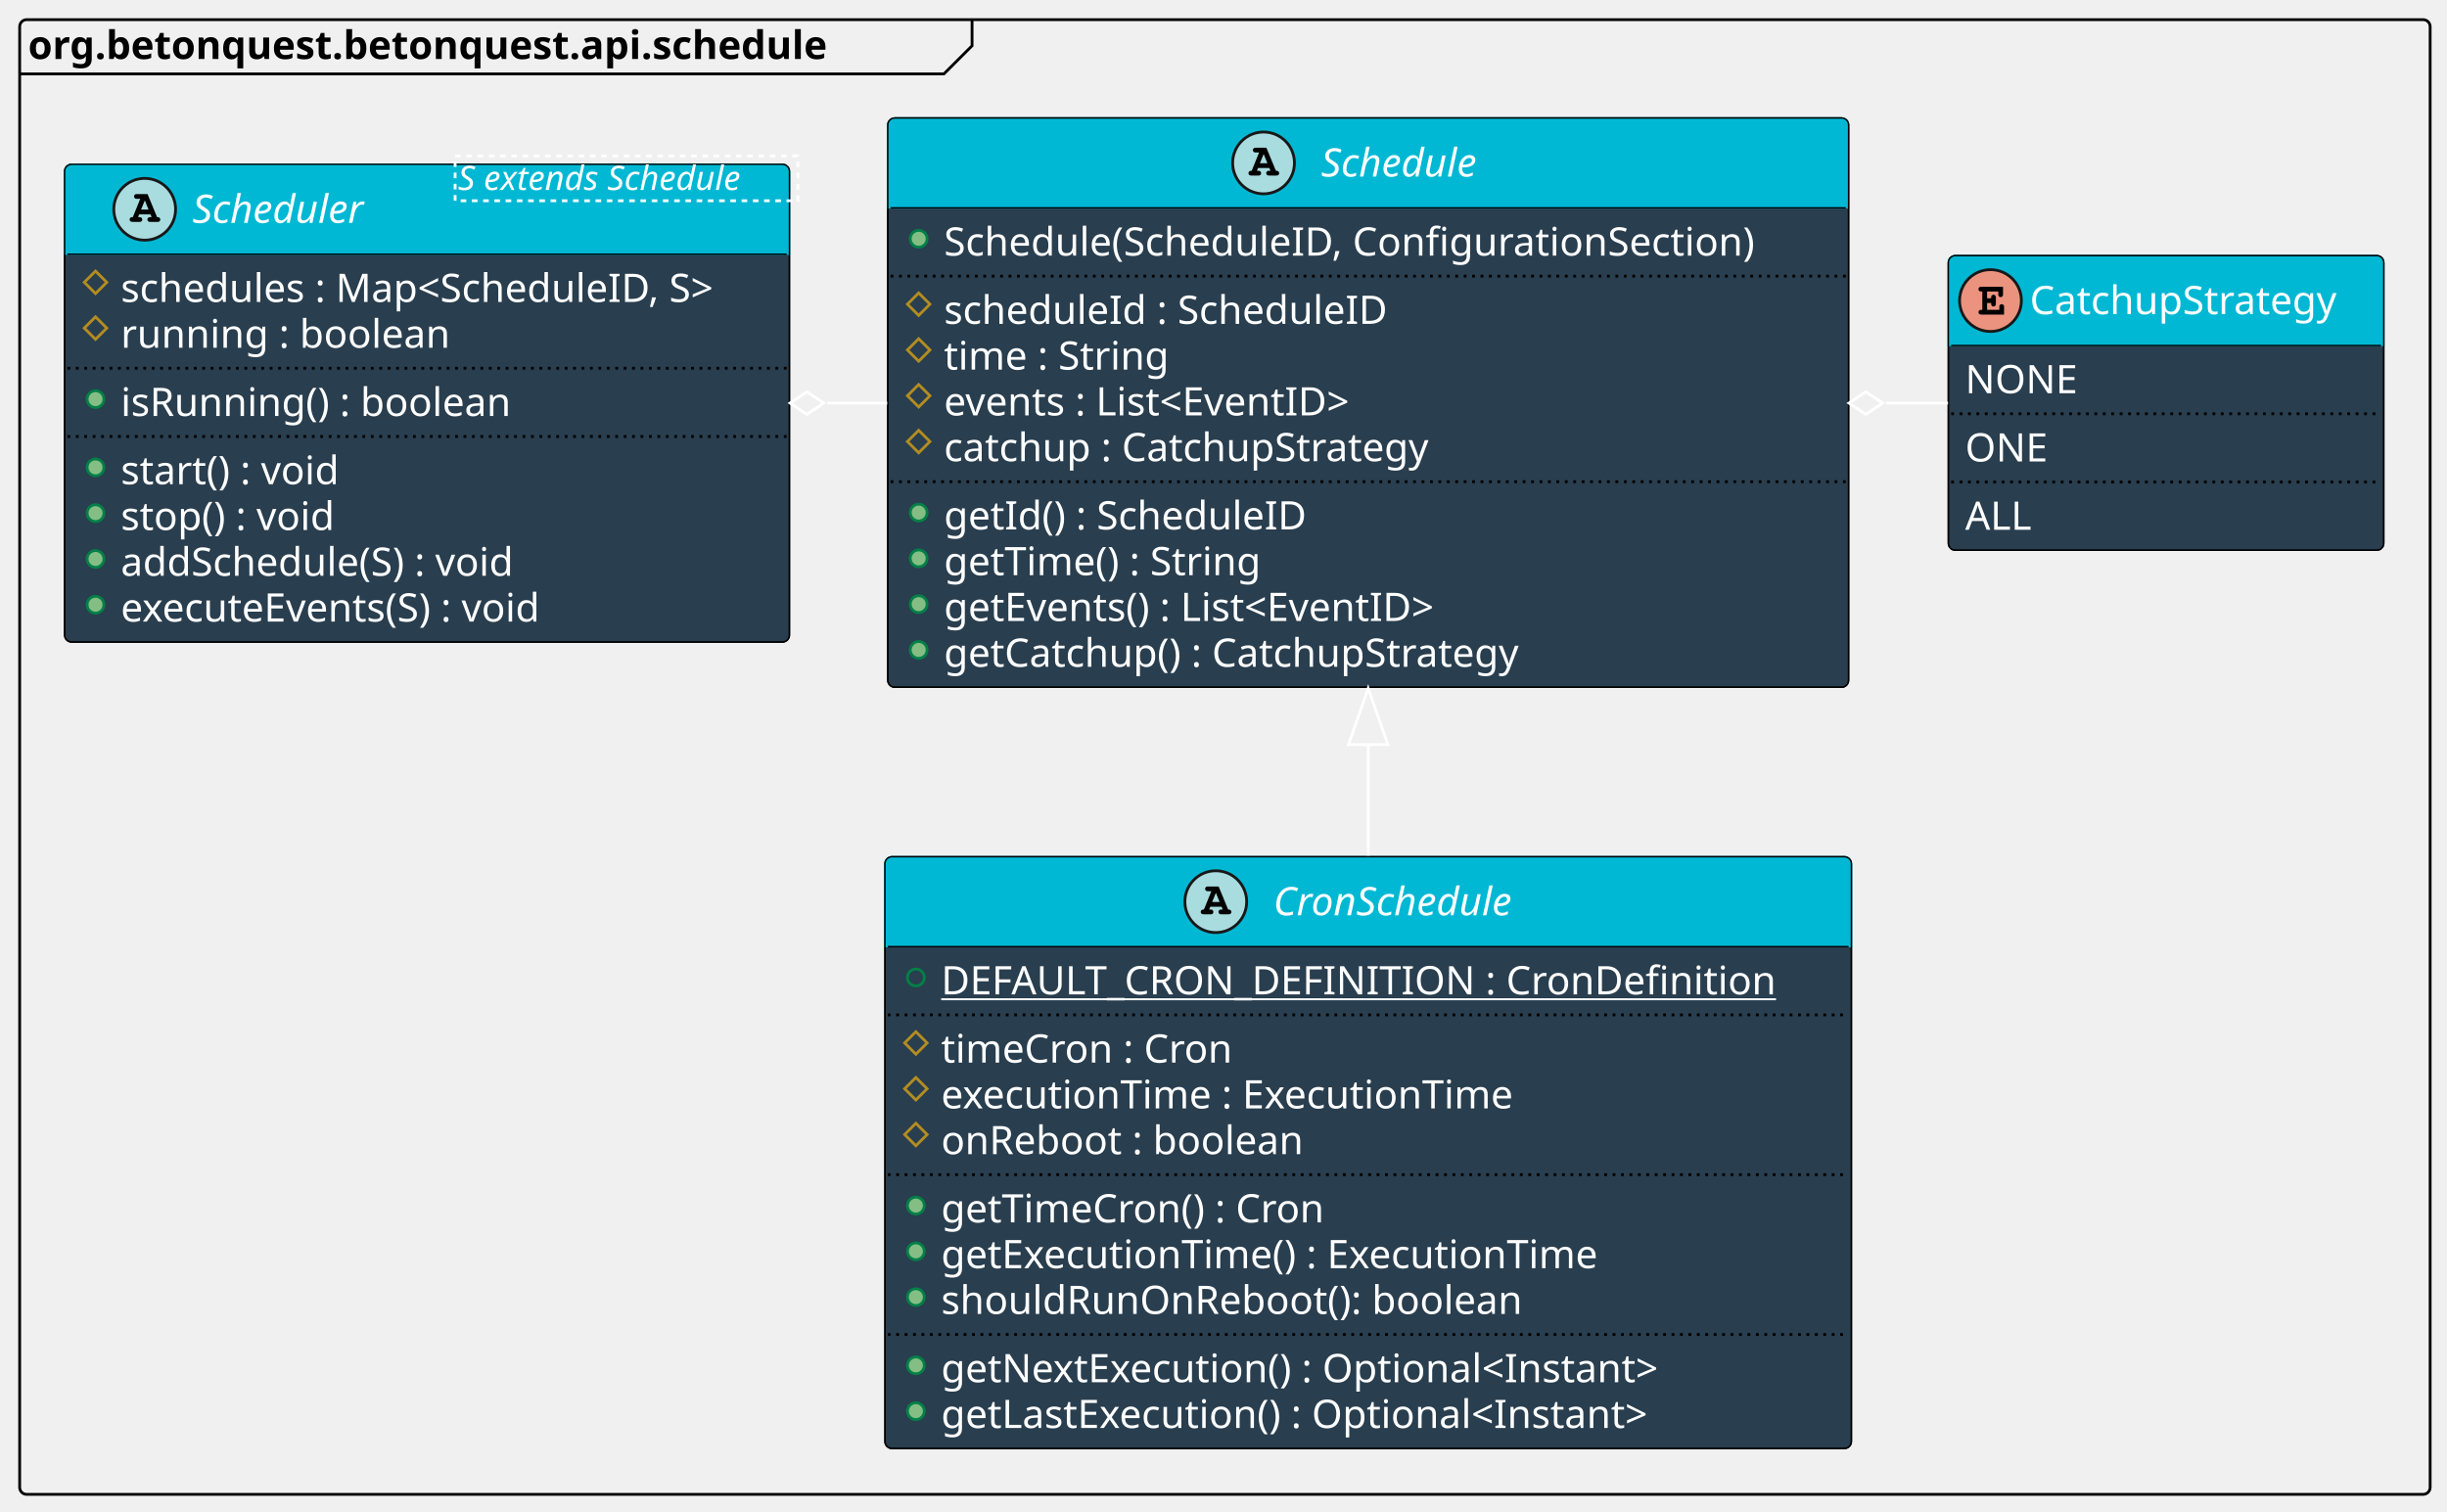
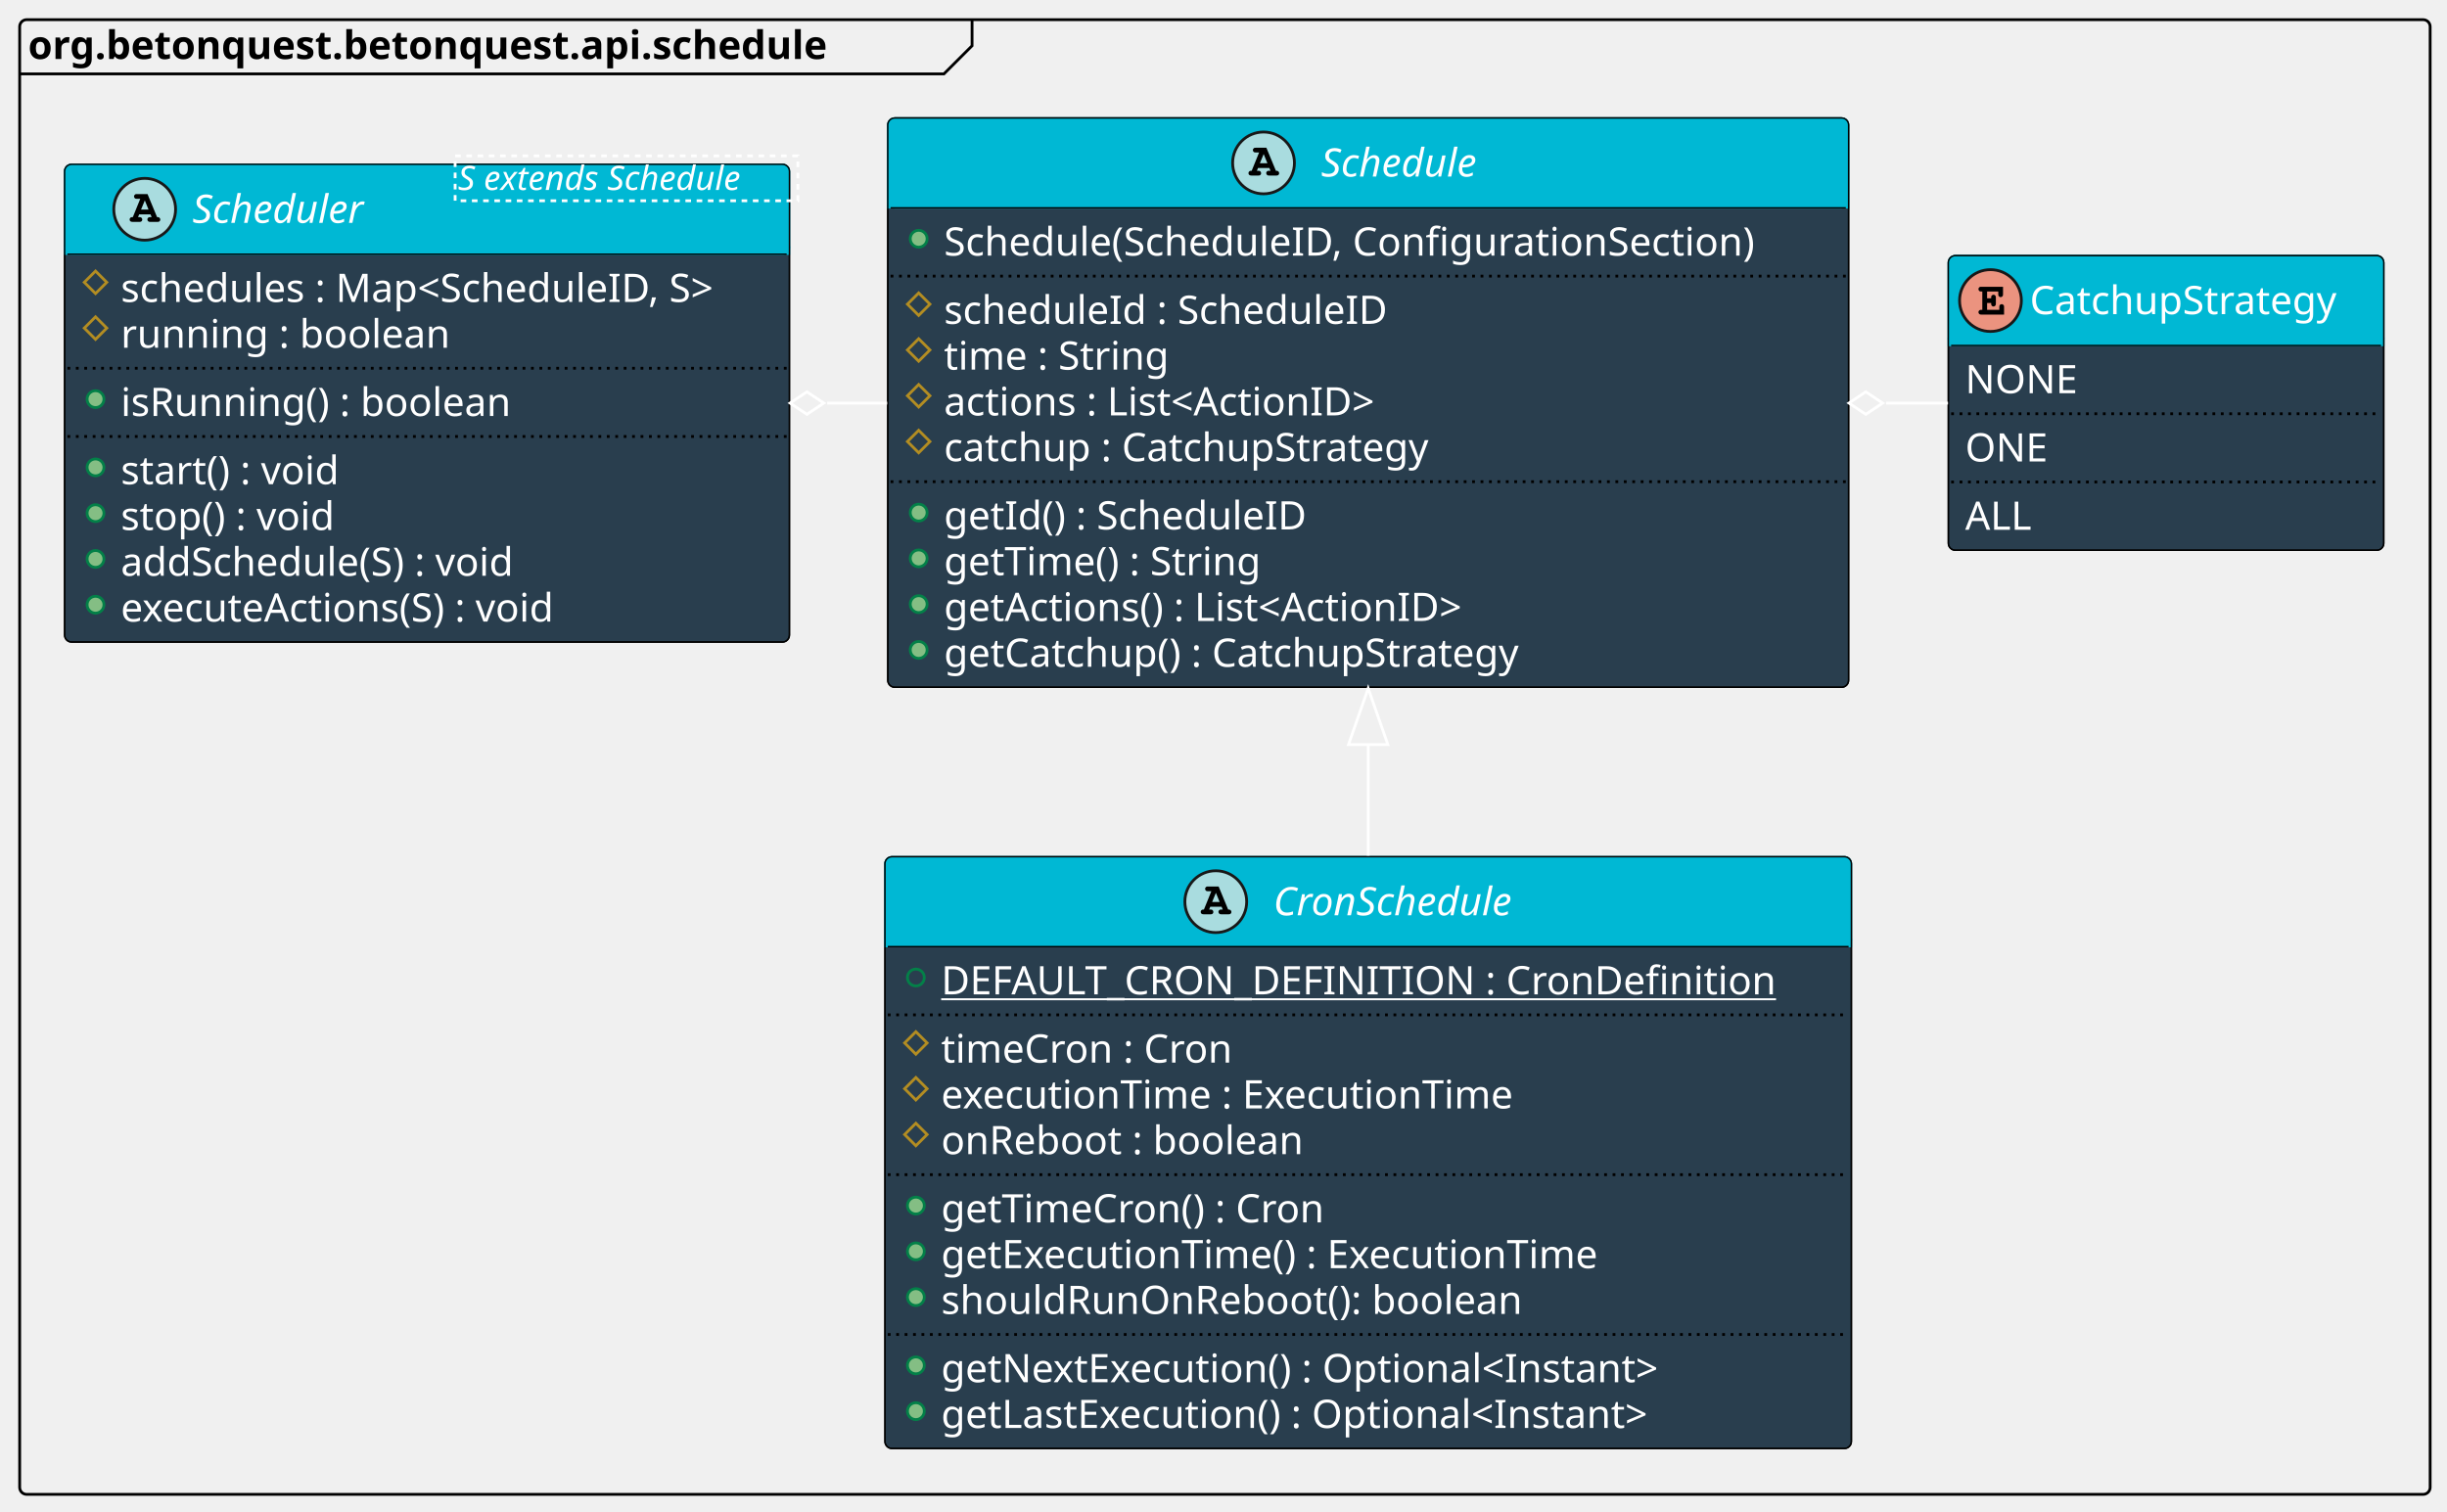
<svg xmlns="http://www.w3.org/2000/svg" contentStyleType="text/css" height="538px" preserveAspectRatio="none" style="width:871px;height:538px;background:#00000000;" version="1.1" viewBox="0 0 871 538" width="871px" zoomAndPan="magnify">
  <defs />
  <g>
    <g id="cluster_org.betonquest.betonquest.api.schedule">
      <rect height="525" rx="2.5" ry="2.5" style="stroke:#000000;stroke-width:1.0;fill:none;" width="858" x="7" y="7" />
      <path d="M346,7 L346,16.297 L336,26.297 L7,26.297 " fill="none" style="stroke:#000000;stroke-width:1.0;" />
-       <text fill="#000000" font-family="sans-serif" font-size="14" font-weight="bold" lengthAdjust="spacing" textLength="329" x="10" y="20.995">org.betonquest.betonquest.api.schedule</text>
+       <text fill="#000000" font-family="sans-serif" font-size="14" font-weight="bold" lengthAdjust="spacing" textLength="329" x="10" y="20.995">org.betonquest.betonquest.api.schedule
+       </text>
    </g>
    <g id="elem_Schedule">
      <rect codeLine="19" fill="#293E4E" height="202.672" id="Schedule" rx="2.5" ry="2.5" style="stroke:#000000;stroke-width:0.5;" width="342" x="316" y="42" />
      <rect fill="#00B8D4" height="32" rx="2.5" ry="2.5" style="stroke:#00B8D4;stroke-width:0.5;" width="342" x="316" y="42" />
      <rect fill="#00B8D4" height="2.5" style="stroke:#00B8D4;stroke-width:0.5;" width="342" x="316" y="71.5" />
      <rect codeLine="19" fill="none" height="202.672" id="Schedule" rx="2.5" ry="2.5" style="stroke:#000000;stroke-width:0.5;" width="342" x="316" y="42" />
      <ellipse cx="449.75" cy="58" fill="#A9DCDF" rx="11" ry="11" style="stroke:#181818;stroke-width:1.0;" />
      <path d="M451.828,59.812 L452.219,60.797 L451.828,60.797 C451.375,60.797 451.266,60.812 451.109,60.922 C450.859,61.078 450.703,61.359 450.703,61.656 C450.703,61.922 450.844,62.172 451.062,62.328 C451.203,62.453 451.406,62.5 451.828,62.5 L454.188,62.5 C454.547,62.5 454.766,62.469 454.906,62.375 C455.156,62.234 455.312,61.938 455.312,61.656 C455.312,61.375 455.172,61.125 454.953,60.969 C454.781,60.828 454.625,60.797 454.156,60.797 L450.766,52.594 L447.094,52.594 C446.641,52.594 446.516,52.609 446.359,52.703 C446.109,52.875 445.953,53.156 445.953,53.438 C445.953,53.719 446.094,53.969 446.312,54.141 C446.484,54.25 446.656,54.281 447.094,54.281 L448.172,54.281 L445.531,60.797 C445.109,60.797 444.953,60.812 444.797,60.922 C444.547,61.078 444.391,61.359 444.391,61.656 C444.391,62.219 444.766,62.5 445.516,62.5 L447.781,62.5 C448.141,62.5 448.359,62.469 448.484,62.375 C448.75,62.234 448.891,61.938 448.891,61.656 C448.891,61.375 448.766,61.125 448.547,60.953 C448.375,60.828 448.234,60.797 447.781,60.797 L447.391,60.797 L447.781,59.812 L451.828,59.812 Z M451.125,58.109 L448.453,58.109 L449.797,54.844 L451.125,58.109 Z " fill="#000000" />
-       <text fill="#FFFFFF" font-family="sans-serif" font-size="14" font-style="italic" lengthAdjust="spacing" textLength="66" x="470.25" y="62.847">Schedule</text>
+       <text fill="#FFFFFF" font-family="sans-serif" font-size="14" font-style="italic" lengthAdjust="spacing" textLength="66" x="470.25" y="62.847">Schedule
+       </text>
      <line style="stroke:#000000;stroke-width:0.5;" x1="317" x2="657" y1="74" y2="74" />
      <ellipse cx="327" cy="85" fill="#84BE84" rx="3" ry="3" style="stroke:#038048;stroke-width:1.0;" />
-       <text fill="#FFFFFF" font-family="sans-serif" font-size="14" lengthAdjust="spacing" textLength="316" x="336" y="90.995">Schedule(ScheduleID, ConfigurationSection)</text>
+       <text fill="#FFFFFF" font-family="sans-serif" font-size="14" lengthAdjust="spacing" textLength="316" x="336" y="90.995">Schedule(ScheduleID, ConfigurationSection)
+       </text>
      <line style="stroke:#000000;stroke-width:1.0;stroke-dasharray:1.0,2.0;" x1="317" x2="657" y1="98.297" y2="98.297" />
      <polygon fill="none" points="327,104.297,331,108.297,327,112.297,323,108.297" style="stroke:#B38D22;stroke-width:1.0;" />
-       <text fill="#FFFFFF" font-family="sans-serif" font-size="14" lengthAdjust="spacing" textLength="169" x="336" y="115.292">scheduleId : ScheduleID</text>
+       <text fill="#FFFFFF" font-family="sans-serif" font-size="14" lengthAdjust="spacing" textLength="169" x="336" y="115.292">scheduleId : ScheduleID
+       </text>
      <polygon fill="none" points="327,120.594,331,124.594,327,128.594,323,124.594" style="stroke:#B38D22;stroke-width:1.0;" />
-       <text fill="#FFFFFF" font-family="sans-serif" font-size="14" lengthAdjust="spacing" textLength="91" x="336" y="131.589">time : String</text>
+       <text fill="#FFFFFF" font-family="sans-serif" font-size="14" lengthAdjust="spacing" textLength="91" x="336" y="131.589">time : String
+       </text>
      <polygon fill="none" points="327,136.891,331,140.891,327,144.891,323,140.891" style="stroke:#B38D22;stroke-width:1.0;" />
-       <text fill="#FFFFFF" font-family="sans-serif" font-size="14" lengthAdjust="spacing" textLength="167" x="336" y="147.886">events : List&lt;EventID&gt;</text>
+       <text fill="#FFFFFF" font-family="sans-serif" font-size="14" lengthAdjust="spacing" textLength="167" x="336" y="147.886">actions : List&lt;ActionID&gt;
+       </text>
      <polygon fill="none" points="327,153.188,331,157.188,327,161.188,323,157.188" style="stroke:#B38D22;stroke-width:1.0;" />
-       <text fill="#FFFFFF" font-family="sans-serif" font-size="14" lengthAdjust="spacing" textLength="194" x="336" y="164.183">catchup : CatchupStrategy</text>
+       <text fill="#FFFFFF" font-family="sans-serif" font-size="14" lengthAdjust="spacing" textLength="194" x="336" y="164.183">catchup : CatchupStrategy
+       </text>
      <line style="stroke:#000000;stroke-width:1.0;stroke-dasharray:1.0,2.0;" x1="317" x2="657" y1="171.484" y2="171.484" />
      <ellipse cx="327" cy="182.484" fill="#84BE84" rx="3" ry="3" style="stroke:#038048;stroke-width:1.0;" />
-       <text fill="#FFFFFF" font-family="sans-serif" font-size="14" lengthAdjust="spacing" textLength="141" x="336" y="188.48">getId() : ScheduleID</text>
+       <text fill="#FFFFFF" font-family="sans-serif" font-size="14" lengthAdjust="spacing" textLength="141" x="336" y="188.48">getId() : ScheduleID
+       </text>
      <ellipse cx="327" cy="198.781" fill="#84BE84" rx="3" ry="3" style="stroke:#038048;stroke-width:1.0;" />
-       <text fill="#FFFFFF" font-family="sans-serif" font-size="14" lengthAdjust="spacing" textLength="128" x="336" y="204.776">getTime() : String</text>
+       <text fill="#FFFFFF" font-family="sans-serif" font-size="14" lengthAdjust="spacing" textLength="128" x="336" y="204.776">getTime() : String
+       </text>
      <ellipse cx="327" cy="215.078" fill="#84BE84" rx="3" ry="3" style="stroke:#038048;stroke-width:1.0;" />
-       <text fill="#FFFFFF" font-family="sans-serif" font-size="14" lengthAdjust="spacing" textLength="202" x="336" y="221.073">getEvents() : List&lt;EventID&gt;</text>
+       <text fill="#FFFFFF" font-family="sans-serif" font-size="14" lengthAdjust="spacing" textLength="202" x="336" y="221.073">getActions() : List&lt;ActionID&gt;
+       </text>
      <ellipse cx="327" cy="231.375" fill="#84BE84" rx="3" ry="3" style="stroke:#038048;stroke-width:1.0;" />
-       <text fill="#FFFFFF" font-family="sans-serif" font-size="14" lengthAdjust="spacing" textLength="231" x="336" y="237.37">getCatchup() : CatchupStrategy</text>
+       <text fill="#FFFFFF" font-family="sans-serif" font-size="14" lengthAdjust="spacing" textLength="231" x="336" y="237.37">getCatchup() : CatchupStrategy
+       </text>
    </g>
    <g id="elem_CatchupStrategy">
      <rect codeLine="33" fill="#293E4E" height="104.891" id="CatchupStrategy" rx="2.5" ry="2.5" style="stroke:#000000;stroke-width:0.5;" width="155" x="693.5" y="91" />
      <rect fill="#00B8D4" height="32" rx="2.5" ry="2.5" style="stroke:#00B8D4;stroke-width:0.5;" width="155" x="693.5" y="91" />
      <rect fill="#00B8D4" height="2.5" style="stroke:#00B8D4;stroke-width:0.5;" width="155" x="693.5" y="120.5" />
      <rect codeLine="33" fill="none" height="104.891" id="CatchupStrategy" rx="2.5" ry="2.5" style="stroke:#000000;stroke-width:0.5;" width="155" x="693.5" y="91" />
      <ellipse cx="708.5" cy="107" fill="#EB937F" rx="11" ry="11" style="stroke:#181818;stroke-width:1.0;" />
      <path d="M707.297,107.875 L708.75,107.875 L708.75,107.984 C708.75,108.391 708.781,108.547 708.859,108.703 C709.016,108.953 709.297,109.109 709.594,109.109 C709.844,109.109 710.109,108.969 710.266,108.75 C710.391,108.594 710.422,108.438 710.422,107.984 L710.422,106.062 C710.422,105.906 710.422,105.859 710.406,105.703 C710.344,105.234 710.031,104.922 709.578,104.922 C709.328,104.922 709.062,105.062 708.891,105.281 C708.781,105.453 708.75,105.609 708.75,106.062 L708.75,106.188 L707.297,106.188 L707.297,103.781 L711.281,103.781 L711.281,104.641 C711.281,105.047 711.312,105.219 711.391,105.375 C711.562,105.625 711.844,105.781 712.125,105.781 C712.391,105.781 712.656,105.641 712.828,105.422 C712.938,105.25 712.969,105.109 712.969,104.641 L712.969,102.094 L705.344,102.094 C704.906,102.094 704.781,102.109 704.625,102.203 C704.375,102.359 704.219,102.656 704.219,102.938 C704.219,103.219 704.359,103.469 704.578,103.641 C704.734,103.75 704.922,103.781 705.344,103.781 L705.594,103.781 L705.594,110.297 L705.344,110.297 C704.938,110.297 704.781,110.312 704.625,110.422 C704.375,110.594 704.219,110.859 704.219,111.156 C704.219,111.422 704.359,111.672 704.578,111.828 C704.719,111.953 704.953,112 705.344,112 L713.344,112 L713.344,109.422 C713.344,108.984 713.312,108.844 713.234,108.688 C713.062,108.438 712.781,108.281 712.5,108.281 C712.234,108.281 711.969,108.391 711.797,108.641 C711.688,108.797 711.656,108.938 711.656,109.422 L711.656,110.297 L707.297,110.297 L707.297,107.875 Z " fill="#000000" />
-       <text fill="#FFFFFF" font-family="sans-serif" font-size="14" lengthAdjust="spacing" textLength="123" x="722.5" y="111.847">CatchupStrategy</text>
+       <text fill="#FFFFFF" font-family="sans-serif" font-size="14" lengthAdjust="spacing" textLength="123" x="722.5" y="111.847">CatchupStrategy
+       </text>
      <line style="stroke:#000000;stroke-width:0.5;" x1="694.5" x2="847.5" y1="123" y2="123" />
-       <text fill="#FFFFFF" font-family="sans-serif" font-size="14" lengthAdjust="spacing" textLength="40" x="699.5" y="139.995">NONE</text>
+       <text fill="#FFFFFF" font-family="sans-serif" font-size="14" lengthAdjust="spacing" textLength="40" x="699.5" y="139.995">NONE
+       </text>
      <line style="stroke:#000000;stroke-width:1.0;stroke-dasharray:1.0,2.0;" x1="694.5" x2="847.5" y1="147.297" y2="147.297" />
-       <text fill="#FFFFFF" font-family="sans-serif" font-size="14" lengthAdjust="spacing" textLength="30" x="699.5" y="164.292">ONE</text>
+       <text fill="#FFFFFF" font-family="sans-serif" font-size="14" lengthAdjust="spacing" textLength="30" x="699.5" y="164.292">ONE
+       </text>
      <line style="stroke:#000000;stroke-width:1.0;stroke-dasharray:1.0,2.0;" x1="694.5" x2="847.5" y1="171.594" y2="171.594" />
-       <text fill="#FFFFFF" font-family="sans-serif" font-size="14" lengthAdjust="spacing" textLength="26" x="699.5" y="188.589">ALL</text>
+       <text fill="#FFFFFF" font-family="sans-serif" font-size="14" lengthAdjust="spacing" textLength="26" x="699.5" y="188.589">ALL
+       </text>
    </g>
    <g id="elem_CronSchedule">
      <rect codeLine="41" fill="#293E4E" height="210.672" id="CronSchedule" rx="2.5" ry="2.5" style="stroke:#000000;stroke-width:0.5;" width="344" x="315" y="305" />
      <rect fill="#00B8D4" height="32" rx="2.5" ry="2.5" style="stroke:#00B8D4;stroke-width:0.5;" width="344" x="315" y="305" />
      <rect fill="#00B8D4" height="2.5" style="stroke:#00B8D4;stroke-width:0.5;" width="344" x="315" y="334.5" />
      <rect codeLine="41" fill="none" height="210.672" id="CronSchedule" rx="2.5" ry="2.5" style="stroke:#000000;stroke-width:0.5;" width="344" x="315" y="305" />
      <ellipse cx="432.75" cy="321" fill="#A9DCDF" rx="11" ry="11" style="stroke:#181818;stroke-width:1.0;" />
      <path d="M434.828,322.812 L435.219,323.797 L434.828,323.797 C434.375,323.797 434.266,323.812 434.109,323.922 C433.859,324.078 433.703,324.359 433.703,324.656 C433.703,324.922 433.844,325.172 434.062,325.328 C434.203,325.453 434.406,325.5 434.828,325.5 L437.188,325.5 C437.547,325.5 437.766,325.469 437.906,325.375 C438.156,325.234 438.312,324.938 438.312,324.656 C438.312,324.375 438.172,324.125 437.953,323.969 C437.781,323.828 437.625,323.797 437.156,323.797 L433.766,315.594 L430.094,315.594 C429.641,315.594 429.516,315.609 429.359,315.703 C429.109,315.875 428.953,316.156 428.953,316.438 C428.953,316.719 429.094,316.969 429.312,317.141 C429.484,317.25 429.656,317.281 430.094,317.281 L431.172,317.281 L428.531,323.797 C428.109,323.797 427.953,323.812 427.797,323.922 C427.547,324.078 427.391,324.359 427.391,324.656 C427.391,325.219 427.766,325.5 428.516,325.5 L430.781,325.5 C431.141,325.5 431.359,325.469 431.484,325.375 C431.75,325.234 431.891,324.938 431.891,324.656 C431.891,324.375 431.766,324.125 431.547,323.953 C431.375,323.828 431.234,323.797 430.781,323.797 L430.391,323.797 L430.781,322.812 L434.828,322.812 Z M434.125,321.109 L431.453,321.109 L432.797,317.844 L434.125,321.109 Z " fill="#000000" />
-       <text fill="#FFFFFF" font-family="sans-serif" font-size="14" font-style="italic" lengthAdjust="spacing" textLength="100" x="453.25" y="325.847">CronSchedule</text>
+       <text fill="#FFFFFF" font-family="sans-serif" font-size="14" font-style="italic" lengthAdjust="spacing" textLength="100" x="453.25" y="325.847">CronSchedule
+       </text>
      <line style="stroke:#000000;stroke-width:0.5;" x1="316" x2="658" y1="337" y2="337" />
      <ellipse cx="326" cy="348" fill="none" rx="3" ry="3" style="stroke:#038048;stroke-width:1.0;" />
-       <text fill="#FFFFFF" font-family="sans-serif" font-size="14" lengthAdjust="spacing" text-decoration="underline" textLength="318" x="335" y="353.995">DEFAULT_CRON_DEFINITION : CronDefinition</text>
+       <text fill="#FFFFFF" font-family="sans-serif" font-size="14" lengthAdjust="spacing" text-decoration="underline" textLength="318" x="335" y="353.995">DEFAULT_CRON_DEFINITION : CronDefinition
+       </text>
      <line style="stroke:#000000;stroke-width:1.0;stroke-dasharray:1.0,2.0;" x1="316" x2="658" y1="361.297" y2="361.297" />
      <polygon fill="none" points="326,367.297,330,371.297,326,375.297,322,371.297" style="stroke:#B38D22;stroke-width:1.0;" />
-       <text fill="#FFFFFF" font-family="sans-serif" font-size="14" lengthAdjust="spacing" textLength="115" x="335" y="378.292">timeCron : Cron</text>
+       <text fill="#FFFFFF" font-family="sans-serif" font-size="14" lengthAdjust="spacing" textLength="115" x="335" y="378.292">timeCron : Cron
+       </text>
      <polygon fill="none" points="326,383.594,330,387.594,326,391.594,322,387.594" style="stroke:#B38D22;stroke-width:1.0;" />
-       <text fill="#FFFFFF" font-family="sans-serif" font-size="14" lengthAdjust="spacing" textLength="227" x="335" y="394.589">executionTime : ExecutionTime</text>
+       <text fill="#FFFFFF" font-family="sans-serif" font-size="14" lengthAdjust="spacing" textLength="227" x="335" y="394.589">executionTime : ExecutionTime
+       </text>
      <polygon fill="none" points="326,399.891,330,403.891,326,407.891,322,403.891" style="stroke:#B38D22;stroke-width:1.0;" />
-       <text fill="#FFFFFF" font-family="sans-serif" font-size="14" lengthAdjust="spacing" textLength="143" x="335" y="410.886">onReboot : boolean</text>
+       <text fill="#FFFFFF" font-family="sans-serif" font-size="14" lengthAdjust="spacing" textLength="143" x="335" y="410.886">onReboot : boolean
+       </text>
      <line style="stroke:#000000;stroke-width:1.0;stroke-dasharray:1.0,2.0;" x1="316" x2="658" y1="418.188" y2="418.188" />
      <ellipse cx="326" cy="429.188" fill="#84BE84" rx="3" ry="3" style="stroke:#038048;stroke-width:1.0;" />
-       <text fill="#FFFFFF" font-family="sans-serif" font-size="14" lengthAdjust="spacing" textLength="152" x="335" y="435.183">getTimeCron() : Cron</text>
+       <text fill="#FFFFFF" font-family="sans-serif" font-size="14" lengthAdjust="spacing" textLength="152" x="335" y="435.183">getTimeCron() : Cron
+       </text>
      <ellipse cx="326" cy="445.484" fill="#84BE84" rx="3" ry="3" style="stroke:#038048;stroke-width:1.0;" />
-       <text fill="#FFFFFF" font-family="sans-serif" font-size="14" lengthAdjust="spacing" textLength="262" x="335" y="451.479">getExecutionTime() : ExecutionTime</text>
+       <text fill="#FFFFFF" font-family="sans-serif" font-size="14" lengthAdjust="spacing" textLength="262" x="335" y="451.479">getExecutionTime() : ExecutionTime
+       </text>
      <ellipse cx="326" cy="461.781" fill="#84BE84" rx="3" ry="3" style="stroke:#038048;stroke-width:1.0;" />
-       <text fill="#FFFFFF" font-family="sans-serif" font-size="14" lengthAdjust="spacing" textLength="224" x="335" y="467.776">shouldRunOnReboot(): boolean</text>
+       <text fill="#FFFFFF" font-family="sans-serif" font-size="14" lengthAdjust="spacing" textLength="224" x="335" y="467.776">shouldRunOnReboot(): boolean
+       </text>
      <line style="stroke:#000000;stroke-width:1.0;stroke-dasharray:1.0,2.0;" x1="316" x2="658" y1="475.078" y2="475.078" />
      <ellipse cx="326" cy="486.078" fill="#84BE84" rx="3" ry="3" style="stroke:#038048;stroke-width:1.0;" />
-       <text fill="#FFFFFF" font-family="sans-serif" font-size="14" lengthAdjust="spacing" textLength="288" x="335" y="492.073">getNextExecution() : Optional&lt;Instant&gt;</text>
+       <text fill="#FFFFFF" font-family="sans-serif" font-size="14" lengthAdjust="spacing" textLength="288" x="335" y="492.073">getNextExecution() : Optional&lt;Instant&gt;
+       </text>
      <ellipse cx="326" cy="502.375" fill="#84BE84" rx="3" ry="3" style="stroke:#038048;stroke-width:1.0;" />
-       <text fill="#FFFFFF" font-family="sans-serif" font-size="14" lengthAdjust="spacing" textLength="284" x="335" y="508.37">getLastExecution() : Optional&lt;Instant&gt;</text>
+       <text fill="#FFFFFF" font-family="sans-serif" font-size="14" lengthAdjust="spacing" textLength="284" x="335" y="508.37">getLastExecution() : Optional&lt;Instant&gt;
+       </text>
    </g>
    <g id="elem_Scheduler">
      <rect codeLine="56" fill="#293E4E" height="170.078" id="Scheduler" rx="2.5" ry="2.5" style="stroke:#000000;stroke-width:0.5;" width="258" x="23" y="58.5" />
      <rect fill="#00B8D4" height="32" rx="2.5" ry="2.5" style="stroke:#00B8D4;stroke-width:0.5;" width="258" x="23" y="58.5" />
      <rect fill="#00B8D4" height="2.5" style="stroke:#00B8D4;stroke-width:0.5;" width="258" x="23" y="88" />
      <rect codeLine="56" fill="none" height="170.078" id="Scheduler" rx="2.5" ry="2.5" style="stroke:#000000;stroke-width:0.5;" width="258" x="23" y="58.5" />
      <ellipse cx="51.5" cy="74.5" fill="#A9DCDF" rx="11" ry="11" style="stroke:#181818;stroke-width:1.0;" />
      <path d="M53.578,76.312 L53.969,77.297 L53.578,77.297 C53.125,77.297 53.016,77.312 52.859,77.422 C52.609,77.578 52.453,77.859 52.453,78.156 C52.453,78.422 52.594,78.672 52.812,78.828 C52.953,78.953 53.156,79 53.578,79 L55.938,79 C56.297,79 56.516,78.969 56.656,78.875 C56.906,78.734 57.062,78.438 57.062,78.156 C57.062,77.875 56.922,77.625 56.703,77.469 C56.531,77.328 56.375,77.297 55.906,77.297 L52.516,69.094 L48.844,69.094 C48.391,69.094 48.266,69.109 48.109,69.203 C47.859,69.375 47.703,69.656 47.703,69.938 C47.703,70.219 47.844,70.469 48.062,70.641 C48.234,70.75 48.406,70.781 48.844,70.781 L49.922,70.781 L47.281,77.297 C46.859,77.297 46.703,77.312 46.547,77.422 C46.297,77.578 46.141,77.859 46.141,78.156 C46.141,78.719 46.516,79 47.266,79 L49.531,79 C49.891,79 50.109,78.969 50.234,78.875 C50.5,78.734 50.641,78.438 50.641,78.156 C50.641,77.875 50.516,77.625 50.297,77.453 C50.125,77.328 49.984,77.297 49.531,77.297 L49.141,77.297 L49.531,76.312 L53.578,76.312 Z M52.875,74.609 L50.203,74.609 L51.547,71.344 L52.875,74.609 Z " fill="#000000" />
-       <text fill="#FFFFFF" font-family="sans-serif" font-size="14" font-style="italic" lengthAdjust="spacing" textLength="72" x="68.5" y="79.347">Scheduler</text>
+       <text fill="#FFFFFF" font-family="sans-serif" font-size="14" font-style="italic" lengthAdjust="spacing" textLength="72" x="68.5" y="79.347">Scheduler
+       </text>
      <rect height="15.969" style="stroke:#FFFFFF;stroke-width:1.0;fill:none;stroke-dasharray:2.0,2.0;" width="122" x="162" y="55.5" />
-       <text fill="#FFFFFF" font-family="sans-serif" font-size="12" font-style="italic" lengthAdjust="spacing" textLength="120" x="163" y="67.639">S extends Schedule</text>
+       <text fill="#FFFFFF" font-family="sans-serif" font-size="12" font-style="italic" lengthAdjust="spacing" textLength="120" x="163" y="67.639">S extends Schedule
+       </text>
      <line style="stroke:#000000;stroke-width:0.5;" x1="24" x2="280" y1="90.5" y2="90.5" />
      <polygon fill="none" points="34,96.5,38,100.5,34,104.5,30,100.5" style="stroke:#B38D22;stroke-width:1.0;" />
-       <text fill="#FFFFFF" font-family="sans-serif" font-size="14" lengthAdjust="spacing" textLength="232" x="43" y="107.495">schedules : Map&lt;ScheduleID, S&gt;</text>
+       <text fill="#FFFFFF" font-family="sans-serif" font-size="14" lengthAdjust="spacing" textLength="232" x="43" y="107.495">schedules : Map&lt;ScheduleID, S&gt;
+       </text>
      <polygon fill="none" points="34,112.797,38,116.797,34,120.797,30,116.797" style="stroke:#B38D22;stroke-width:1.0;" />
-       <text fill="#FFFFFF" font-family="sans-serif" font-size="14" lengthAdjust="spacing" textLength="125" x="43" y="123.792">running : boolean</text>
+       <text fill="#FFFFFF" font-family="sans-serif" font-size="14" lengthAdjust="spacing" textLength="125" x="43" y="123.792">running : boolean
+       </text>
      <line style="stroke:#000000;stroke-width:1.0;stroke-dasharray:1.0,2.0;" x1="24" x2="280" y1="131.094" y2="131.094" />
      <ellipse cx="34" cy="142.094" fill="#84BE84" rx="3" ry="3" style="stroke:#038048;stroke-width:1.0;" />
-       <text fill="#FFFFFF" font-family="sans-serif" font-size="14" lengthAdjust="spacing" textLength="150" x="43" y="148.089">isRunning() : boolean</text>
+       <text fill="#FFFFFF" font-family="sans-serif" font-size="14" lengthAdjust="spacing" textLength="150" x="43" y="148.089">isRunning() : boolean
+       </text>
      <line style="stroke:#000000;stroke-width:1.0;stroke-dasharray:1.0,2.0;" x1="24" x2="280" y1="155.391" y2="155.391" />
      <ellipse cx="34" cy="166.391" fill="#84BE84" rx="3" ry="3" style="stroke:#038048;stroke-width:1.0;" />
-       <text fill="#FFFFFF" font-family="sans-serif" font-size="14" lengthAdjust="spacing" textLength="88" x="43" y="172.386">start() : void</text>
+       <text fill="#FFFFFF" font-family="sans-serif" font-size="14" lengthAdjust="spacing" textLength="88" x="43" y="172.386">start() : void
+       </text>
      <ellipse cx="34" cy="182.688" fill="#84BE84" rx="3" ry="3" style="stroke:#038048;stroke-width:1.0;" />
-       <text fill="#FFFFFF" font-family="sans-serif" font-size="14" lengthAdjust="spacing" textLength="86" x="43" y="188.683">stop() : void</text>
+       <text fill="#FFFFFF" font-family="sans-serif" font-size="14" lengthAdjust="spacing" textLength="86" x="43" y="188.683">stop() : void
+       </text>
      <ellipse cx="34" cy="198.984" fill="#84BE84" rx="3" ry="3" style="stroke:#038048;stroke-width:1.0;" />
-       <text fill="#FFFFFF" font-family="sans-serif" font-size="14" lengthAdjust="spacing" textLength="153" x="43" y="204.98">addSchedule(S) : void</text>
+       <text fill="#FFFFFF" font-family="sans-serif" font-size="14" lengthAdjust="spacing" textLength="153" x="43" y="204.98">addSchedule(S) : void
+       </text>
      <ellipse cx="34" cy="215.281" fill="#84BE84" rx="3" ry="3" style="stroke:#038048;stroke-width:1.0;" />
-       <text fill="#FFFFFF" font-family="sans-serif" font-size="14" lengthAdjust="spacing" textLength="169" x="43" y="221.276">executeEvents(S) : void</text>
+       <text fill="#FFFFFF" font-family="sans-serif" font-size="14" lengthAdjust="spacing" textLength="169" x="43" y="221.276">executeActions(S) : void
+       </text>
    </g>
    <g id="link_Schedule_CronSchedule">
      <path d="M487,265.418 C487,278.498 487,291.73 487,304.598 " fill="none" id="Schedule-backto-CronSchedule" style="stroke:#FFFFFF;stroke-width:1.0;" />
      <polygon fill="none" points="480,265.063,487,245.063,494,265.063,480,265.063" style="stroke:#FFFFFF;stroke-width:1.0;" />
    </g>
    <g id="link_Schedule_CatchupStrategy">
      <path codeLine="68" d="M671.349,143.5 C678.698,143.5 686.047,143.5 693.396,143.5 " fill="none" id="Schedule-backto-CatchupStrategy" style="stroke:#FFFFFF;stroke-width:1.0;" />
      <polygon fill="none" points="658.121,143.5,664.121,147.5,670.121,143.5,664.121,139.5,658.121,143.5" style="stroke:#FFFFFF;stroke-width:1.0;" />
    </g>
    <g id="link_Scheduler_Schedule">
      <path codeLine="69" d="M294.455,143.5 C301.566,143.5 308.677,143.5 315.788,143.5 " fill="none" id="Scheduler-backto-Schedule" style="stroke:#FFFFFF;stroke-width:1.0;" />
      <polygon fill="none" points="281.224,143.5,287.224,147.5,293.224,143.5,287.224,139.5,281.224,143.5" style="stroke:#FFFFFF;stroke-width:1.0;" />
    </g>
  </g>
</svg>
